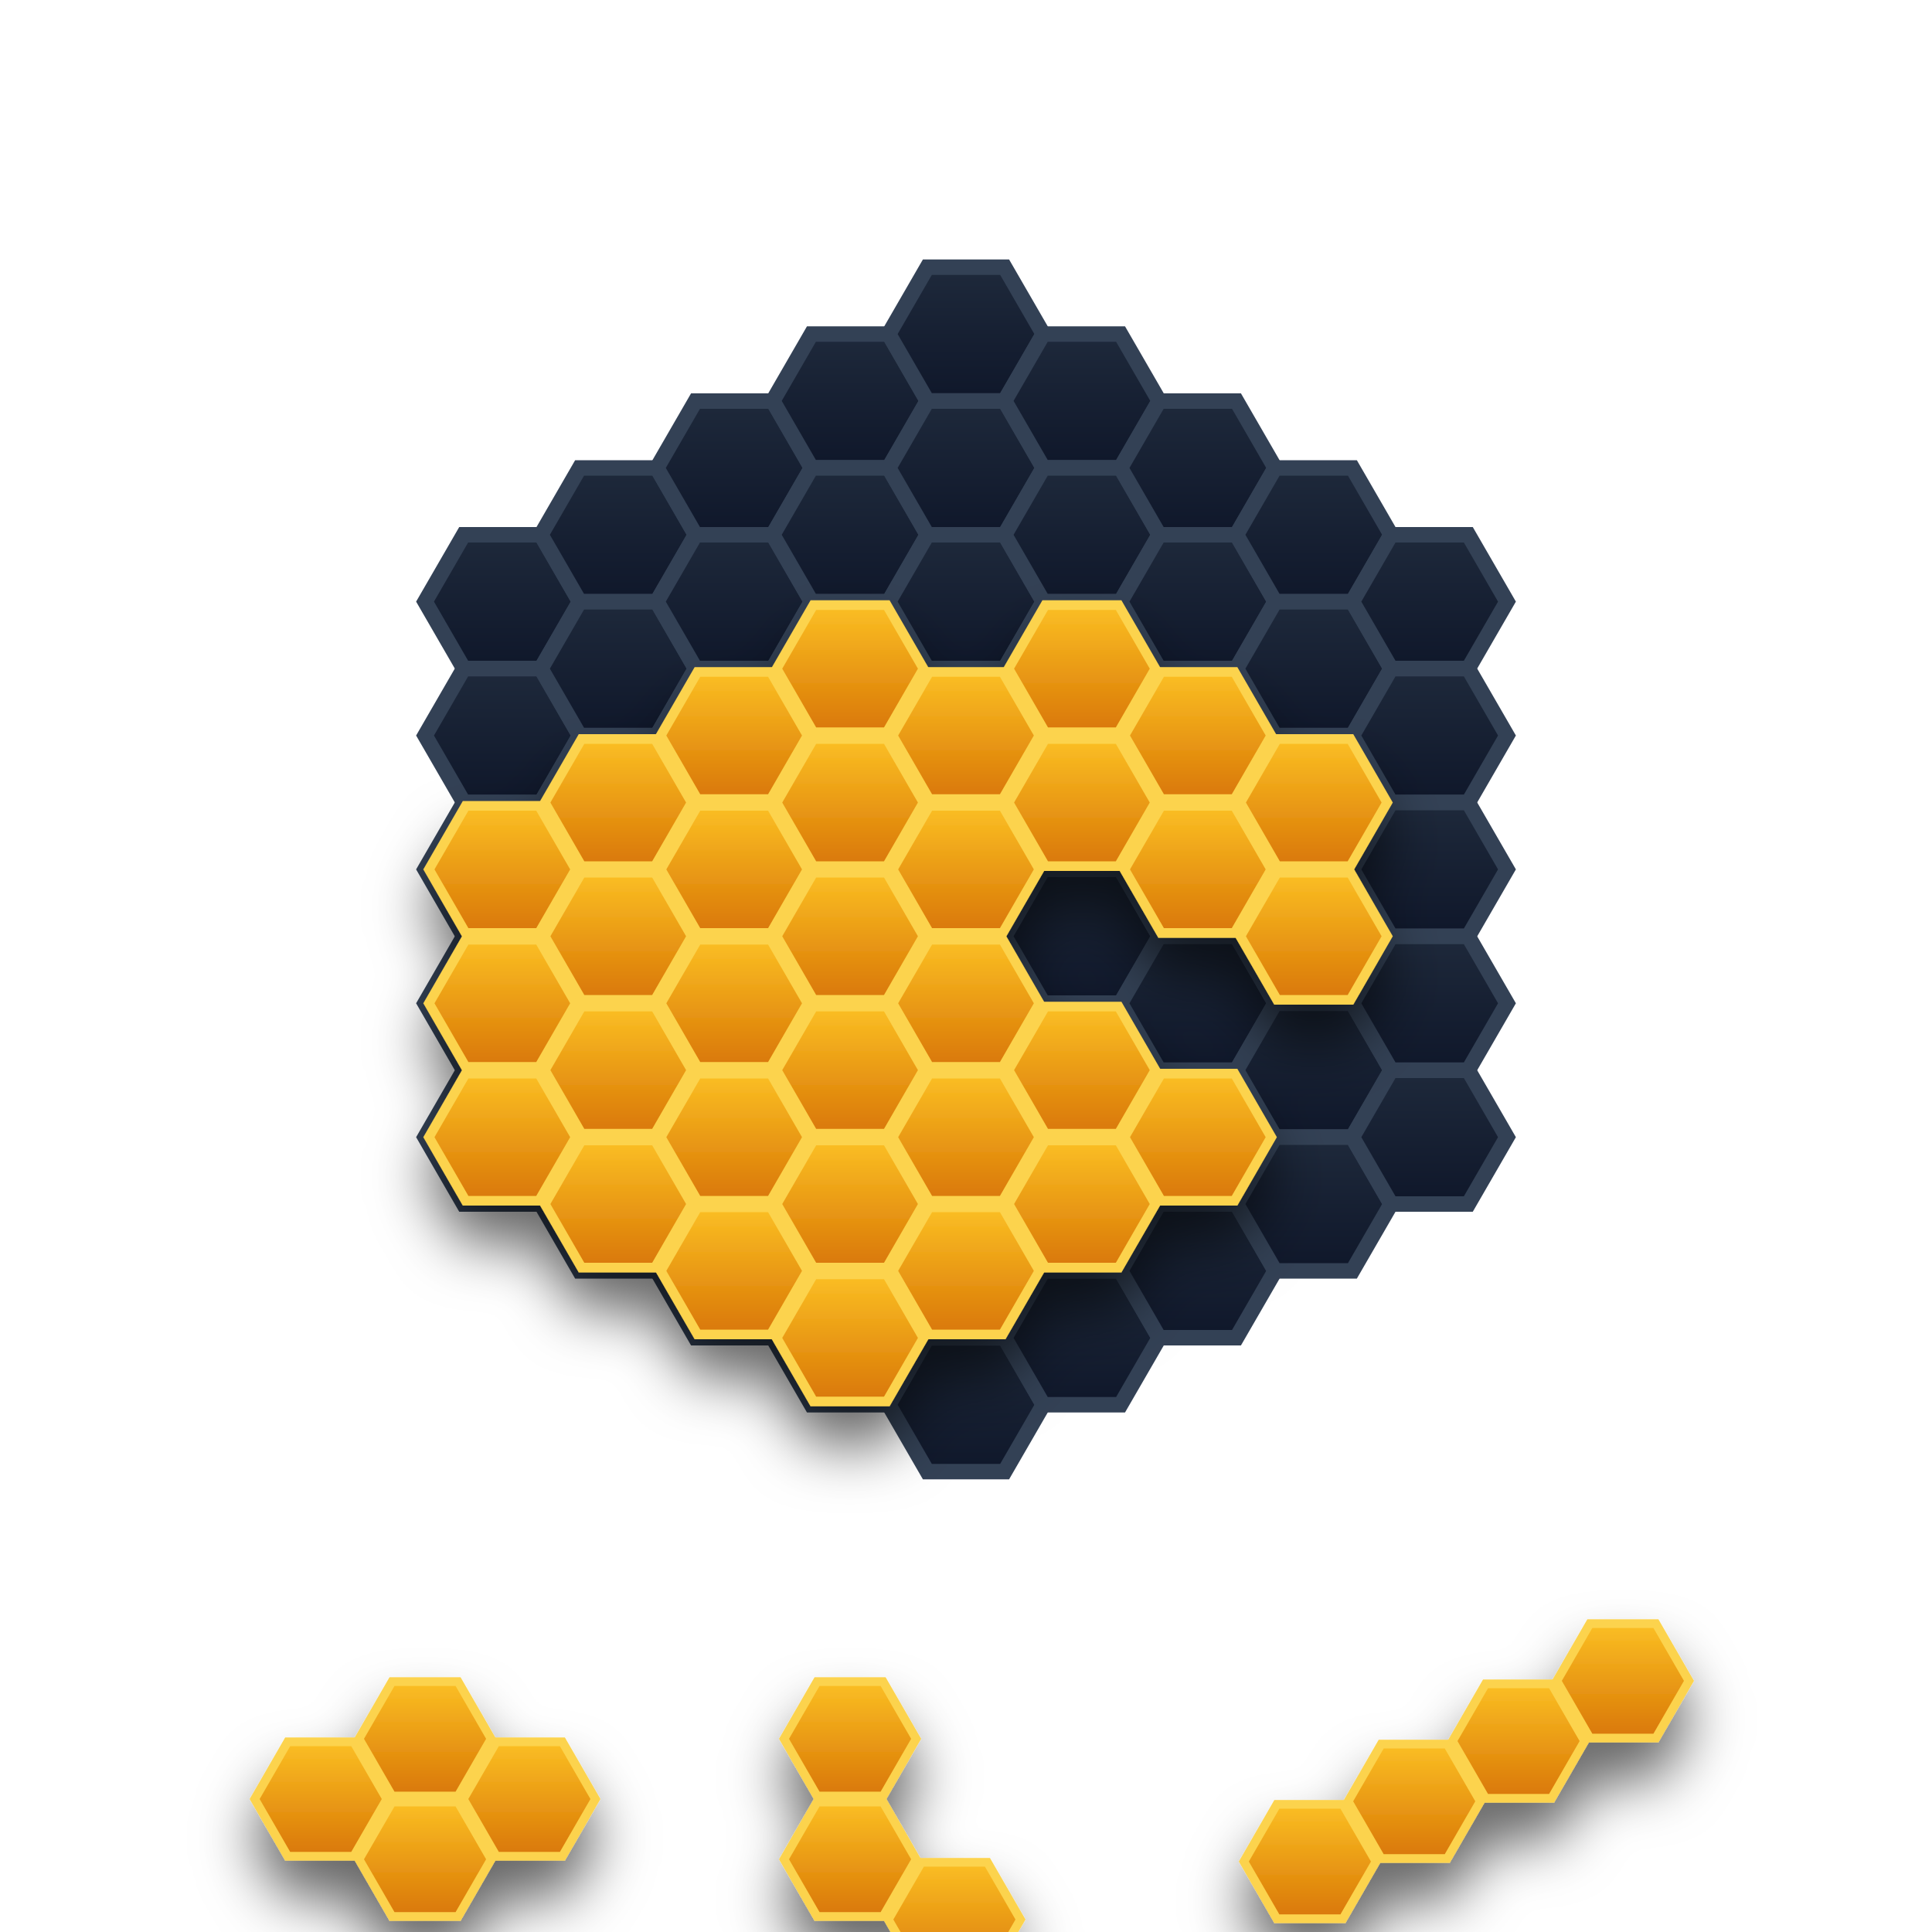
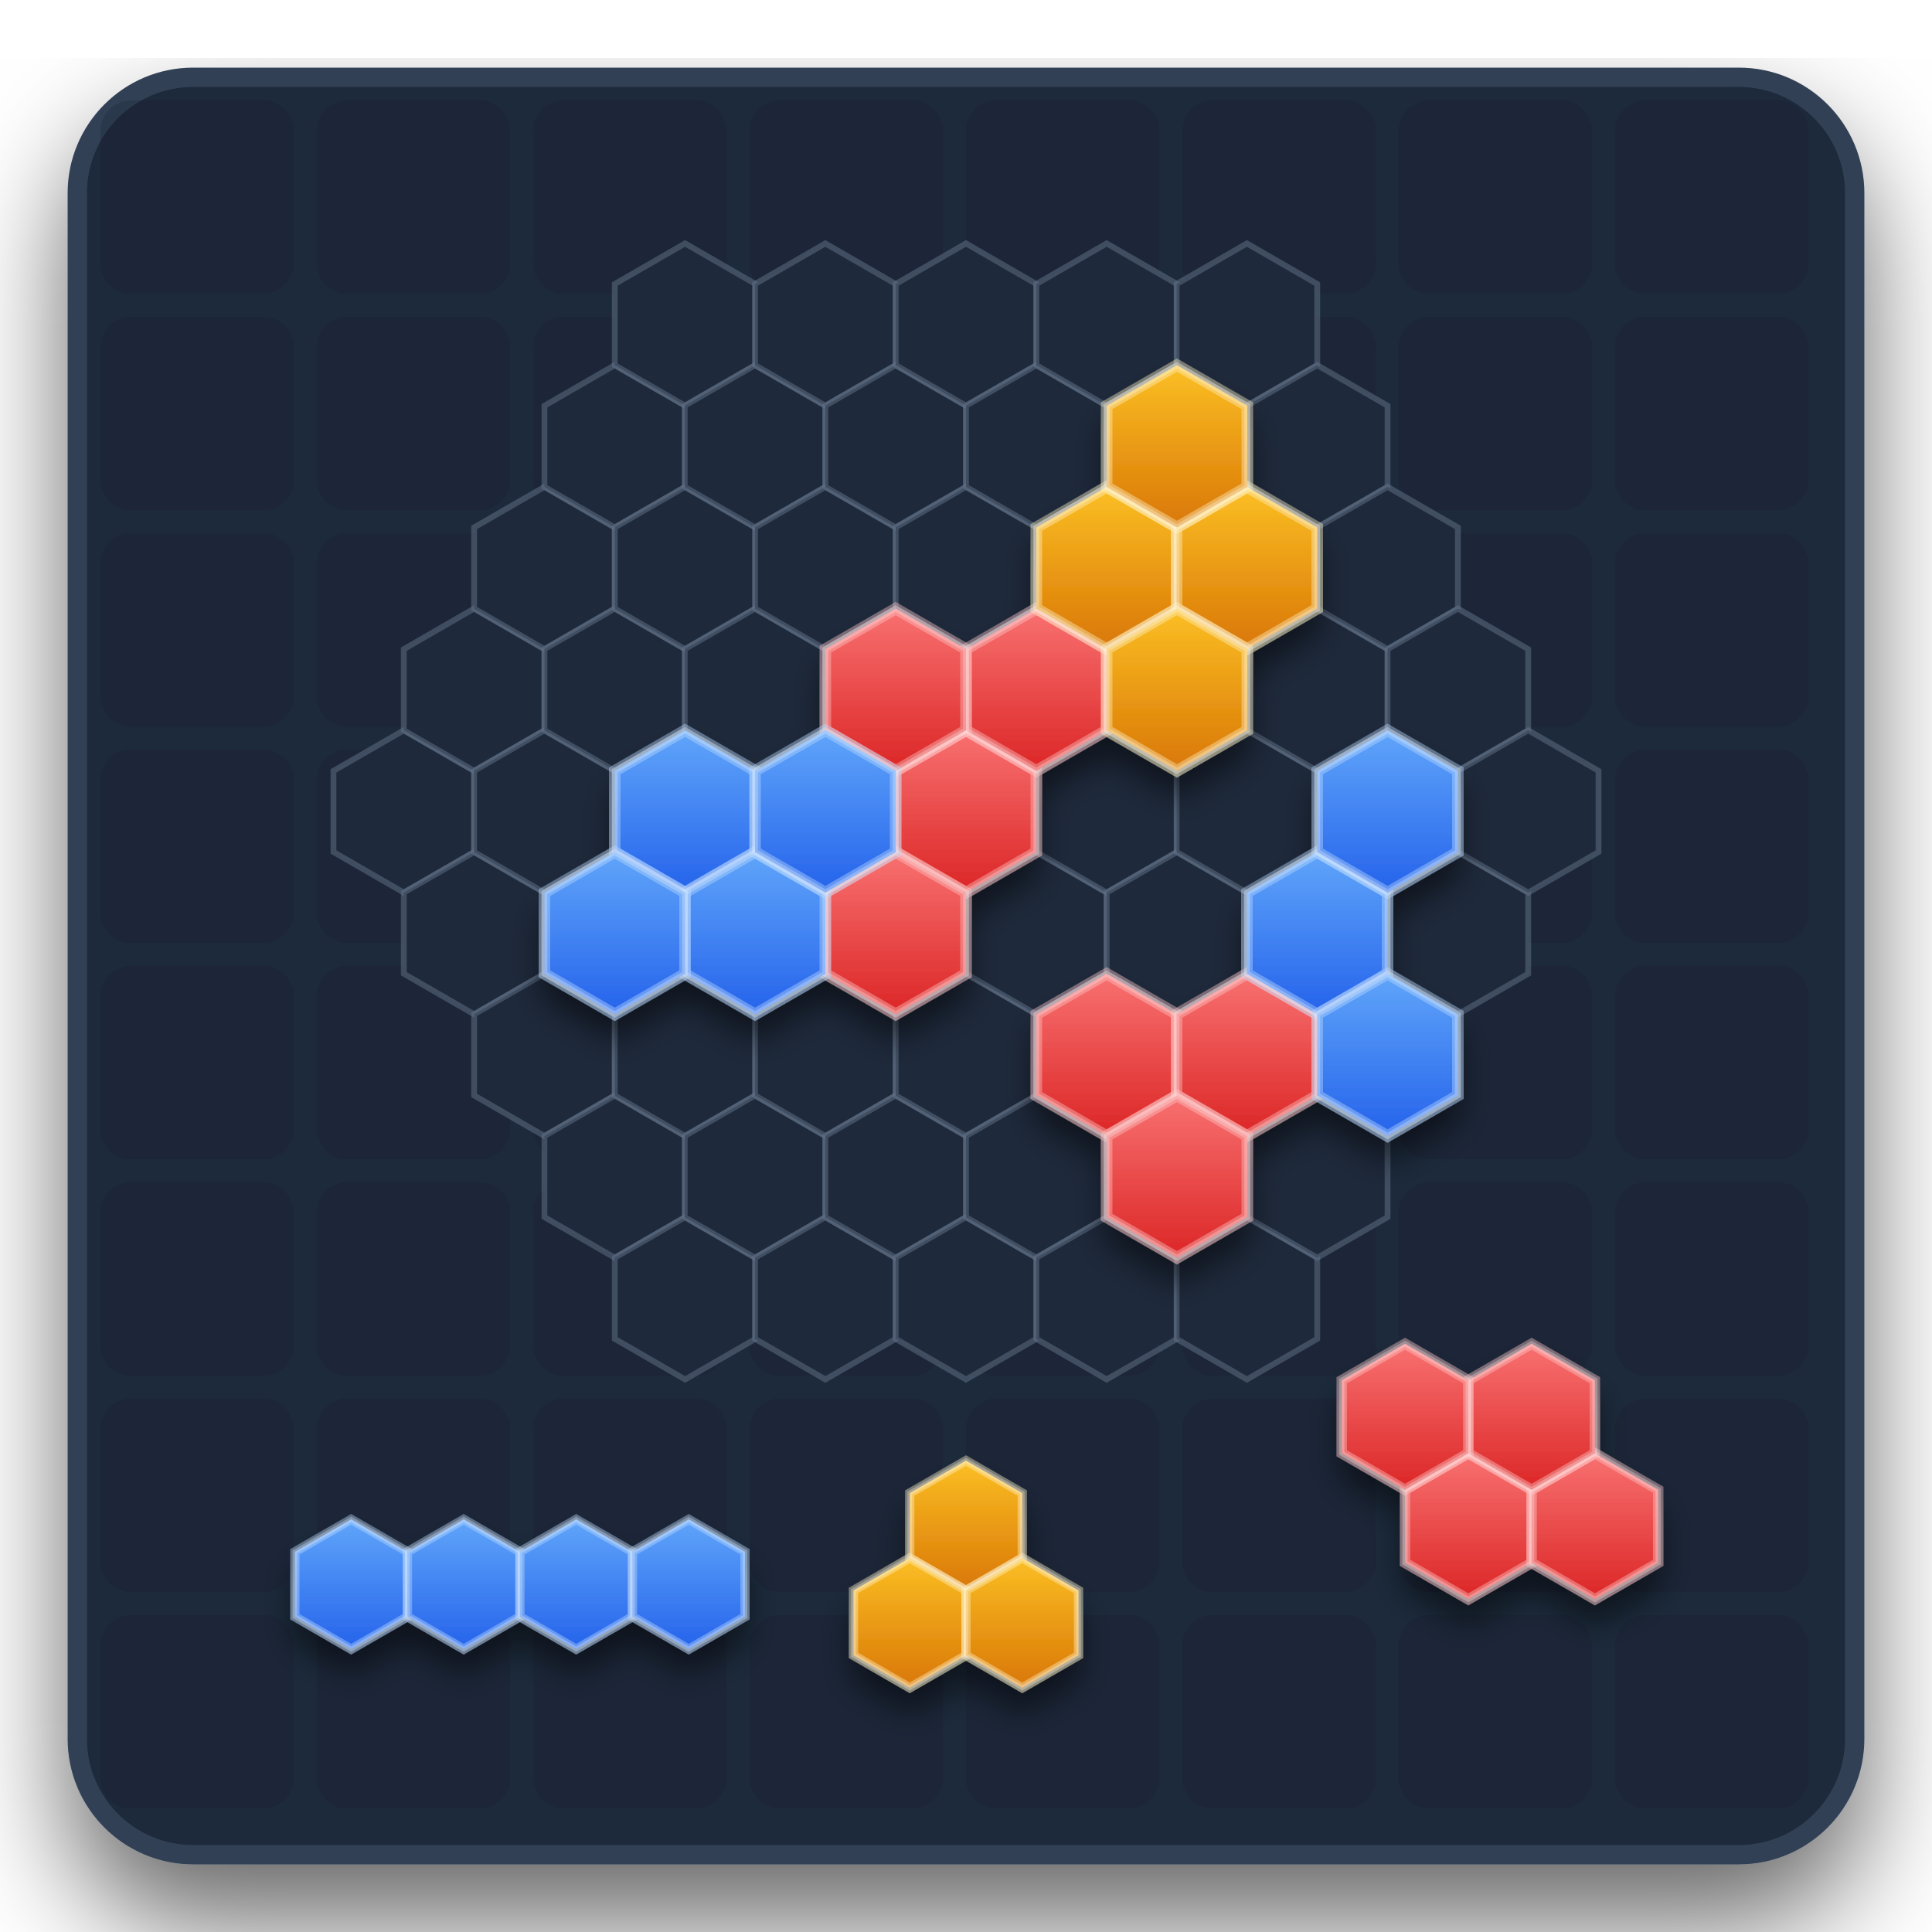
- <svg xmlns="http://www.w3.org/2000/svg" width="110" height="110" viewBox="0 0 100 100">
+ <svg xmlns="http://www.w3.org/2000/svg" viewBox="0 0 500 500">
  <defs>
-     <linearGradient id="h-bg" x1="0%" y1="0%" x2="0%" y2="100%">
-       <stop offset="0%" stop-color="#1e293b" />
-       <stop offset="100%" stop-color="#0f172a" />
-     </linearGradient>
-     <linearGradient id="h-orange" x1="0%" y1="0%" x2="0%" y2="100%">
+     <filter id="board-shadow" x="-10%" y="-10%" width="120%" height="120%">
+       <feDropShadow dx="0" dy="15" stdDeviation="15" flood-color="#000" flood-opacity="0.6" />
+     </filter>
+     <filter id="piece-shadow" x="-30%" y="-30%" width="160%" height="160%">
+       <feDropShadow dx="0" dy="6" stdDeviation="4" flood-color="#000" flood-opacity="0.5" />
+     </filter>
+     <pattern id="grid8" width="56" height="56" patternUnits="userSpaceOnUse" patternTransform="translate(26, 26)">
+       <rect width="50" height="50" rx="8" fill="#0f172a" opacity="0.6" />
+     </pattern>
+     <linearGradient id="piece-grad" x1="0%" y1="0%" x2="0%" y2="100%">
      <stop offset="0%" stop-color="#fbbf24" />
      <stop offset="100%" stop-color="#d97706" />
    </linearGradient>
-     <polygon id="hx-cell" points="4.00,0.00 2.00,3.46 -2.00,3.46 -4.00,0.00 -2.00,-3.46 2.00,-3.46" />
-     <polygon id="hx-piece" points="3.80,0.00 1.90,3.29 -1.90,3.29 -3.80,0.00 -1.90,-3.29 1.90,-3.29" />
-     <filter id="h-shadow" x="-20%" y="-20%" width="140%" height="140%">
-       <feDropShadow dx="0" dy="2" stdDeviation="1.5" flood-color="#000" flood-opacity="0.6" />
-     </filter>
+     <linearGradient id="piece-blue" x1="0%" y1="0%" x2="0%" y2="100%">
+       <stop offset="0%" stop-color="#60a5fa" />
+       <stop offset="100%" stop-color="#2563eb" />
+     </linearGradient>
+     <linearGradient id="piece-red" x1="0%" y1="0%" x2="0%" y2="100%">
+       <stop offset="0%" stop-color="#f87171" />
+       <stop offset="100%" stop-color="#dc2626" />
+     </linearGradient>
+     <g id="hex-empty">
+       <polygon points="18.2,10.5 0,21 -18.2,10.5 -18.2,-10.5 0,-21 18.2,-10.5" fill="#1e293b" stroke="rgba(100, 116, 139, 0.5)" stroke-width="1.5" />
+     </g>
+     <g id="hex-amber">
+       <polygon points="18.2,10.5 0,21 -18.2,10.5 -18.2,-10.5 0,-21 18.2,-10.5" fill="url(#piece-grad)" stroke="rgba(255,255,255,0.3)" stroke-width="1.5" />
+       <polygon points="18.2,10.5 0,21 -18.2,10.5 -18.2,-10.5 0,-21 18.2,-10.5" fill="none" stroke="#fef3c7" stroke-width="3" opacity="0.4" />
+     </g>
+     <g id="hex-blue">
+       <polygon points="18.2,10.5 0,21 -18.2,10.5 -18.2,-10.5 0,-21 18.2,-10.5" fill="url(#piece-blue)" stroke="rgba(255,255,255,0.3)" stroke-width="1.5" />
+       <polygon points="18.2,10.5 0,21 -18.2,10.5 -18.2,-10.5 0,-21 18.2,-10.5" fill="none" stroke="#bfdbfe" stroke-width="3" opacity="0.4" />
+     </g>
+     <g id="hex-red">
+       <polygon points="18.2,10.5 0,21 -18.2,10.5 -18.2,-10.5 0,-21 18.2,-10.5" fill="url(#piece-red)" stroke="rgba(255,255,255,0.3)" stroke-width="1.5" />
+       <polygon points="18.2,10.5 0,21 -18.2,10.5 -18.2,-10.5 0,-21 18.2,-10.5" fill="none" stroke="#fecaca" stroke-width="3" opacity="0.4" />
+     </g>
  </defs>
-   <g fill="url(#h-bg)" stroke="#334155" stroke-width="0.8">
-     <use href="#hx-cell" x="26.00" y="31.14" data-q="-4" data-r="0" />
-     <use href="#hx-cell" x="26.00" y="38.07" data-q="-4" data-r="1" />
-     <use href="#hx-cell" x="26.00" y="45.00" data-q="-4" data-r="2" />
-     <use href="#hx-cell" x="26.00" y="51.93" data-q="-4" data-r="3" />
-     <use href="#hx-cell" x="26.00" y="58.86" data-q="-4" data-r="4" />
-     <use href="#hx-cell" x="32.00" y="27.68" data-q="-3" data-r="-1" />
-     <use href="#hx-cell" x="32.00" y="34.61" data-q="-3" data-r="0" />
-     <use href="#hx-cell" x="32.00" y="41.54" data-q="-3" data-r="1" />
-     <use href="#hx-cell" x="32.00" y="48.46" data-q="-3" data-r="2" />
-     <use href="#hx-cell" x="32.00" y="55.39" data-q="-3" data-r="3" />
-     <use href="#hx-cell" x="32.00" y="62.32" data-q="-3" data-r="4" />
-     <use href="#hx-cell" x="38.00" y="24.22" data-q="-2" data-r="-2" />
-     <use href="#hx-cell" x="38.00" y="31.14" data-q="-2" data-r="-1" />
-     <use href="#hx-cell" x="38.00" y="38.07" data-q="-2" data-r="0" />
-     <use href="#hx-cell" x="38.00" y="45.00" data-q="-2" data-r="1" />
-     <use href="#hx-cell" x="38.00" y="51.93" data-q="-2" data-r="2" />
-     <use href="#hx-cell" x="38.00" y="58.86" data-q="-2" data-r="3" />
-     <use href="#hx-cell" x="38.00" y="65.78" data-q="-2" data-r="4" />
-     <use href="#hx-cell" x="44.00" y="20.75" data-q="-1" data-r="-3" />
-     <use href="#hx-cell" x="44.00" y="27.68" data-q="-1" data-r="-2" />
-     <use href="#hx-cell" x="44.00" y="34.61" data-q="-1" data-r="-1" />
-     <use href="#hx-cell" x="44.00" y="41.54" data-q="-1" data-r="0" />
-     <use href="#hx-cell" x="44.00" y="48.46" data-q="-1" data-r="1" />
-     <use href="#hx-cell" x="44.00" y="55.39" data-q="-1" data-r="2" />
-     <use href="#hx-cell" x="44.00" y="62.32" data-q="-1" data-r="3" />
-     <use href="#hx-cell" x="44.00" y="69.25" data-q="-1" data-r="4" />
-     <use href="#hx-cell" x="50.00" y="17.29" data-q="0" data-r="-4" />
-     <use href="#hx-cell" x="50.00" y="24.22" data-q="0" data-r="-3" />
-     <use href="#hx-cell" x="50.00" y="31.14" data-q="0" data-r="-2" />
-     <use href="#hx-cell" x="50.00" y="38.07" data-q="0" data-r="-1" />
-     <use href="#hx-cell" x="50.00" y="45.00" data-q="0" data-r="0" />
-     <use href="#hx-cell" x="50.00" y="51.93" data-q="0" data-r="1" />
-     <use href="#hx-cell" x="50.00" y="58.86" data-q="0" data-r="2" />
-     <use href="#hx-cell" x="50.00" y="65.78" data-q="0" data-r="3" />
-     <use href="#hx-cell" x="50.00" y="72.71" data-q="0" data-r="4" />
-     <use href="#hx-cell" x="56.00" y="20.75" data-q="1" data-r="-4" />
-     <use href="#hx-cell" x="56.00" y="27.68" data-q="1" data-r="-3" />
-     <use href="#hx-cell" x="56.00" y="34.61" data-q="1" data-r="-2" />
-     <use href="#hx-cell" x="56.00" y="41.54" data-q="1" data-r="-1" />
-     <use href="#hx-cell" x="56.00" y="48.46" data-q="1" data-r="0" />
-     <use href="#hx-cell" x="56.00" y="55.39" data-q="1" data-r="1" />
-     <use href="#hx-cell" x="56.00" y="62.32" data-q="1" data-r="2" />
-     <use href="#hx-cell" x="56.00" y="69.25" data-q="1" data-r="3" />
-     <use href="#hx-cell" x="62.00" y="24.22" data-q="2" data-r="-4" />
-     <use href="#hx-cell" x="62.00" y="31.14" data-q="2" data-r="-3" />
-     <use href="#hx-cell" x="62.00" y="38.07" data-q="2" data-r="-2" />
-     <use href="#hx-cell" x="62.00" y="45.00" data-q="2" data-r="-1" />
-     <use href="#hx-cell" x="62.00" y="51.93" data-q="2" data-r="0" />
-     <use href="#hx-cell" x="62.00" y="58.86" data-q="2" data-r="1" />
-     <use href="#hx-cell" x="62.00" y="65.78" data-q="2" data-r="2" />
-     <use href="#hx-cell" x="68.00" y="27.68" data-q="3" data-r="-4" />
-     <use href="#hx-cell" x="68.00" y="34.61" data-q="3" data-r="-3" />
-     <use href="#hx-cell" x="68.00" y="41.54" data-q="3" data-r="-2" />
-     <use href="#hx-cell" x="68.00" y="48.46" data-q="3" data-r="-1" />
-     <use href="#hx-cell" x="68.00" y="55.39" data-q="3" data-r="0" />
-     <use href="#hx-cell" x="68.00" y="62.32" data-q="3" data-r="1" />
-     <use href="#hx-cell" x="74.00" y="31.14" data-q="4" data-r="-4" />
-     <use href="#hx-cell" x="74.00" y="38.07" data-q="4" data-r="-3" />
-     <use href="#hx-cell" x="74.00" y="45.00" data-q="4" data-r="-2" />
-     <use href="#hx-cell" x="74.00" y="51.93" data-q="4" data-r="-1" />
-     <use href="#hx-cell" x="74.00" y="58.86" data-q="4" data-r="0" />
+   <g filter="url(#board-shadow)">
+     <rect x="20" y="20" width="460" height="460" rx="30" fill="#1e293b" stroke="#334155" stroke-width="5" />
+     <rect x="26" y="26" width="448" height="448" fill="url(#grid8)" opacity="0.4" />
  </g>
-   <g filter="url(#h-shadow)">
-     <g fill="url(#h-orange)" stroke="#fcd34d" stroke-width="0.5">
-       <use href="#hx-piece" x="26.00" y="45.00" />
-       <use href="#hx-piece" x="26.00" y="51.93" />
-       <use href="#hx-piece" x="26.00" y="58.86" />
-       <use href="#hx-piece" x="32.00" y="41.54" />
-       <use href="#hx-piece" x="32.00" y="48.46" />
-       <use href="#hx-piece" x="32.00" y="55.39" />
-       <use href="#hx-piece" x="32.00" y="62.32" />
-       <use href="#hx-piece" x="38.00" y="38.07" />
-       <use href="#hx-piece" x="38.00" y="45.00" />
-       <use href="#hx-piece" x="38.00" y="51.93" />
-       <use href="#hx-piece" x="38.00" y="58.86" />
-       <use href="#hx-piece" x="38.00" y="65.78" />
-       <use href="#hx-piece" x="44.00" y="34.61" />
-       <use href="#hx-piece" x="44.00" y="41.54" />
-       <use href="#hx-piece" x="44.00" y="48.46" />
-       <use href="#hx-piece" x="44.00" y="55.39" />
-       <use href="#hx-piece" x="44.00" y="62.32" />
-       <use href="#hx-piece" x="44.00" y="69.25" />
-       <use href="#hx-piece" x="50.00" y="38.07" />
-       <use href="#hx-piece" x="50.00" y="45.00" />
-       <use href="#hx-piece" x="50.00" y="51.93" />
-       <use href="#hx-piece" x="50.00" y="58.86" />
-       <use href="#hx-piece" x="50.00" y="65.78" />
-       <use href="#hx-piece" x="56.00" y="34.61" />
-       <use href="#hx-piece" x="56.00" y="41.54" />
-       <use href="#hx-piece" x="56.00" y="55.39" />
-       <use href="#hx-piece" x="56.00" y="62.32" />
-       <use href="#hx-piece" x="62.00" y="38.07" />
-       <use href="#hx-piece" x="62.00" y="45.00" />
-       <use href="#hx-piece" x="62.00" y="58.86" />
-       <use href="#hx-piece" x="68.00" y="41.54" />
-       <use href="#hx-piece" x="68.00" y="48.46" />
-       <g transform="translate(22, 90) scale(0.9)">
-         <use href="#hx-piece" x="-6.0" y="3.464" />
-         <use href="#hx-piece" x="0" y="0" />
-         <use href="#hx-piece" x="0" y="6.928" />
-         <use href="#hx-piece" x="6.0" y="3.464" />
-       </g>
-       <g transform="translate(44, 90) scale(0.9)">
-         <use href="#hx-piece" x="0" y="0" />
-         <use href="#hx-piece" x="0" y="6.928" />
-         <use href="#hx-piece" x="6.0" y="10.392" />
-       </g>
-       <g transform="translate(84, 87) scale(0.9)">
-         <use href="#hx-piece" x="0" y="0" />
-         <use href="#hx-piece" x="-6.0" y="3.464" />
-         <use href="#hx-piece" x="-12.0" y="6.928" />
-         <use href="#hx-piece" x="-18.0" y="10.392" />
-       </g>
+   <g transform="translate(250, 210)">
+     <use href="#hex-empty" x="-145.5" y="0.0" />
+     <use href="#hex-empty" x="-127.3" y="31.5" />
+     <use href="#hex-empty" x="-109.1" y="63.0" />
+     <use href="#hex-empty" x="-90.9" y="94.5" />
+     <use href="#hex-empty" x="-72.7" y="126.0" />
+     <use href="#hex-empty" x="-127.3" y="-31.5" />
+     <use href="#hex-empty" x="-109.1" y="0.0" />
+     <use href="#hex-empty" x="-90.9" y="31.5" />
+     <use href="#hex-empty" x="-72.7" y="63.0" />
+     <use href="#hex-empty" x="-54.6" y="94.5" />
+     <use href="#hex-empty" x="-36.4" y="126.0" />
+     <use href="#hex-empty" x="-109.1" y="-63.0" />
+     <use href="#hex-empty" x="-90.9" y="-31.5" />
+     <use href="#hex-empty" x="-72.7" y="0.0" />
+     <use href="#hex-empty" x="-54.6" y="31.5" />
+     <use href="#hex-empty" x="-36.4" y="63.0" />
+     <use href="#hex-empty" x="-18.2" y="94.5" />
+     <use href="#hex-empty" x="0.0" y="126.0" />
+     <use href="#hex-empty" x="-90.9" y="-94.5" />
+     <use href="#hex-empty" x="-72.7" y="-63.0" />
+     <use href="#hex-empty" x="-54.6" y="-31.5" />
+     <use href="#hex-empty" x="-36.4" y="0.0" />
+     <use href="#hex-empty" x="-18.2" y="31.5" />
+     <use href="#hex-empty" x="0.0" y="63.0" />
+     <use href="#hex-empty" x="18.2" y="94.5" />
+     <use href="#hex-empty" x="36.4" y="126.0" />
+     <use href="#hex-empty" x="-72.7" y="-126.0" />
+     <use href="#hex-empty" x="-54.6" y="-94.5" />
+     <use href="#hex-empty" x="-36.4" y="-63.0" />
+     <use href="#hex-empty" x="-18.2" y="-31.5" />
+     <use href="#hex-empty" x="0.0" y="0.0" />
+     <use href="#hex-empty" x="18.2" y="31.5" />
+     <use href="#hex-empty" x="36.4" y="63.0" />
+     <use href="#hex-empty" x="54.6" y="94.5" />
+     <use href="#hex-empty" x="72.7" y="126.0" />
+     <use href="#hex-empty" x="-36.4" y="-126.0" />
+     <use href="#hex-empty" x="-18.2" y="-94.5" />
+     <use href="#hex-empty" x="0.0" y="-63.0" />
+     <use href="#hex-empty" x="18.2" y="-31.5" />
+     <use href="#hex-empty" x="36.4" y="0.0" />
+     <use href="#hex-empty" x="54.6" y="31.5" />
+     <use href="#hex-empty" x="72.7" y="63.0" />
+     <use href="#hex-empty" x="90.9" y="94.5" />
+     <use href="#hex-empty" x="0.0" y="-126.0" />
+     <use href="#hex-empty" x="18.2" y="-94.5" />
+     <use href="#hex-empty" x="36.4" y="-63.0" />
+     <use href="#hex-empty" x="54.6" y="-31.5" />
+     <use href="#hex-empty" x="72.7" y="0.0" />
+     <use href="#hex-empty" x="90.9" y="31.5" />
+     <use href="#hex-empty" x="109.1" y="63.0" />
+     <use href="#hex-empty" x="36.4" y="-126.0" />
+     <use href="#hex-empty" x="54.6" y="-94.5" />
+     <use href="#hex-empty" x="72.7" y="-63.0" />
+     <use href="#hex-empty" x="90.9" y="-31.5" />
+     <use href="#hex-empty" x="109.1" y="0.0" />
+     <use href="#hex-empty" x="127.3" y="31.5" />
+     <use href="#hex-empty" x="72.7" y="-126.0" />
+     <use href="#hex-empty" x="90.9" y="-94.5" />
+     <use href="#hex-empty" x="109.1" y="-63.0" />
+     <use href="#hex-empty" x="127.3" y="-31.5" />
+     <use href="#hex-empty" x="145.5" y="0.0" />
+   </g>
+   <g transform="translate(250, 210)" filter="url(#piece-shadow)">
+     <use href="#hex-red" x="0.0" y="0.0" />
+     <use href="#hex-red" x="18.2" y="-31.5" />
+     <use href="#hex-red" x="-18.2" y="31.5" />
+     <use href="#hex-red" x="-18.2" y="-31.5" />
+     <use href="#hex-blue" x="-72.7" y="0.0" />
+     <use href="#hex-blue" x="-54.6" y="31.5" />
+     <use href="#hex-blue" x="-90.9" y="31.5" />
+     <use href="#hex-blue" x="-36.4" y="0.0" />
+     <use href="#hex-amber" x="36.4" y="-63.0" />
+     <use href="#hex-amber" x="72.7" y="-63.0" />
+     <use href="#hex-amber" x="54.6" y="-94.5" />
+     <use href="#hex-amber" x="54.6" y="-31.5" />
+     <use href="#hex-red" x="36.4" y="63.0" />
+     <use href="#hex-red" x="72.7" y="63.0" />
+     <use href="#hex-red" x="54.6" y="94.5" />
+     <use href="#hex-blue" x="90.9" y="31.5" />
+     <use href="#hex-blue" x="109.1" y="0.0" />
+     <use href="#hex-blue" x="109.1" y="63.0" />
+   </g>
+   <g filter="url(#piece-shadow)">
+     <g transform="translate(120, 410) scale(0.8)">
+       <use href="#hex-blue" x="-36.4" y="0" />
+       <use href="#hex-blue" x="0" y="0" />
+       <use href="#hex-blue" x="36.4" y="0" />
+       <use href="#hex-blue" x="72.8" y="0" />
+     </g>
+     <g transform="translate(250, 420) scale(0.8)">
+       <use href="#hex-amber" x="0" y="-31.5" />
+       <use href="#hex-amber" x="-18.2" y="0" />
+       <use href="#hex-amber" x="18.2" y="0" />
+     </g>
+     <g transform="translate(380, 395) scale(0.9)">
+       <use href="#hex-red" x="0" y="0" />
+       <use href="#hex-red" x="36.4" y="0" />
+       <use href="#hex-red" x="18.2" y="-31.5" />
+       <use href="#hex-red" x="-18.2" y="-31.5" />
    </g>
  </g>
</svg>
